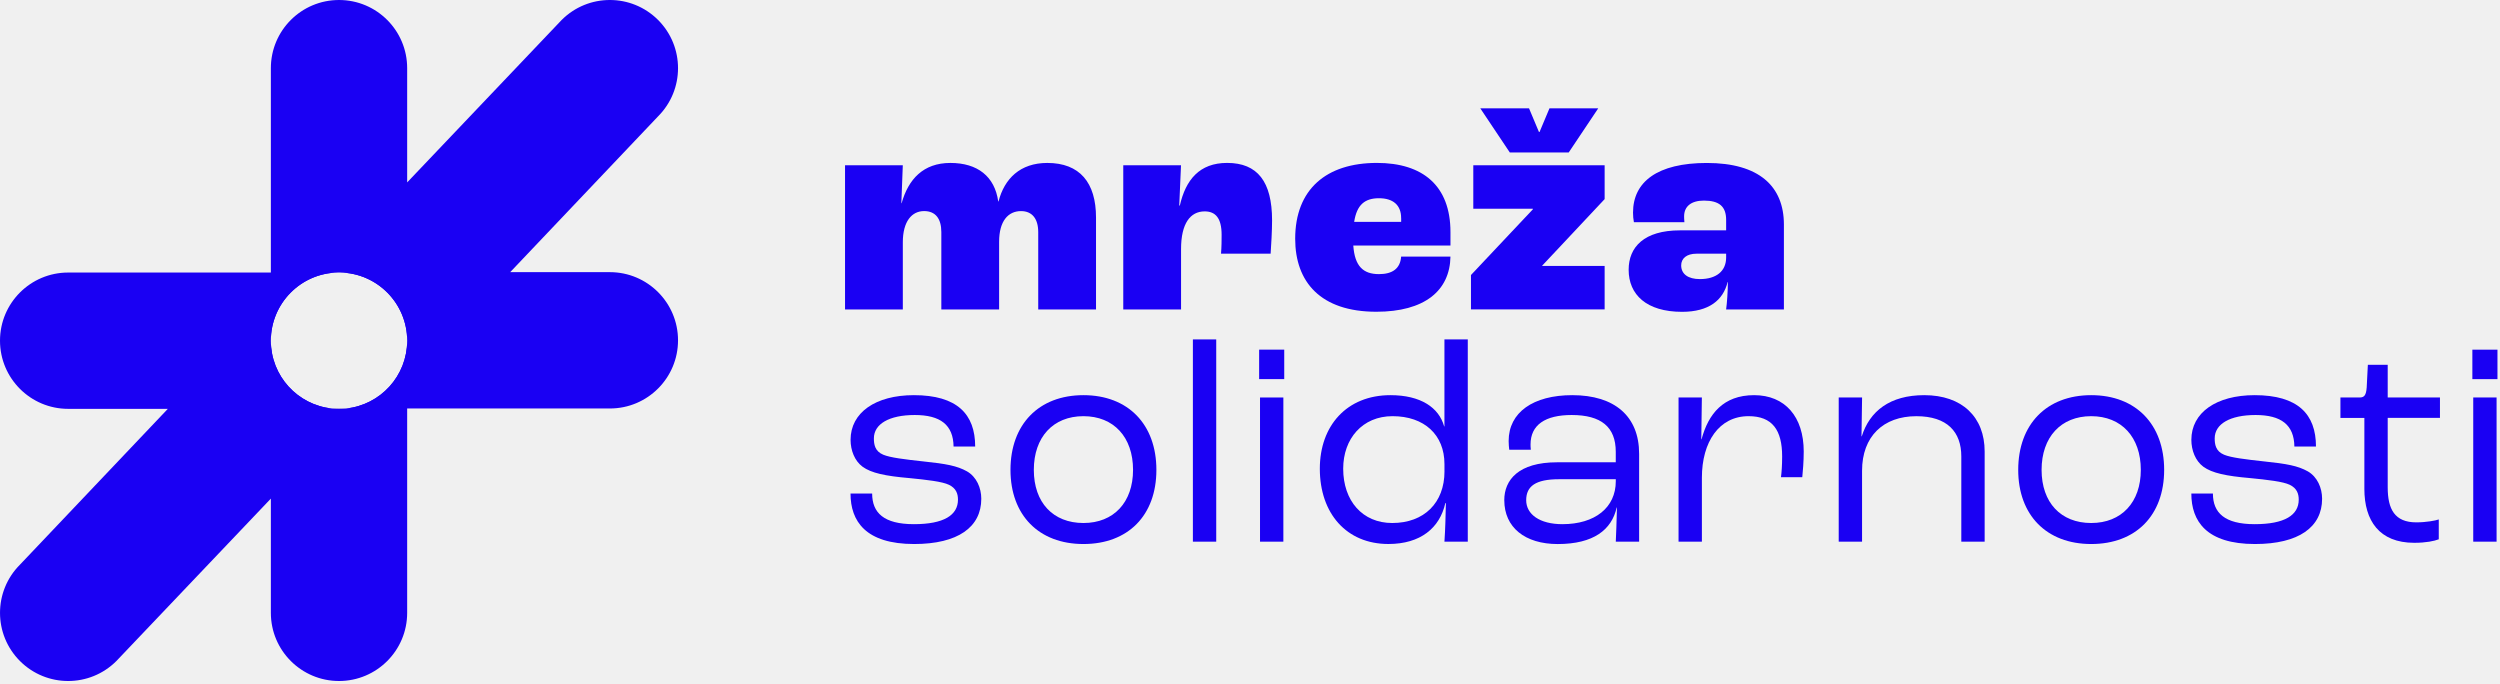
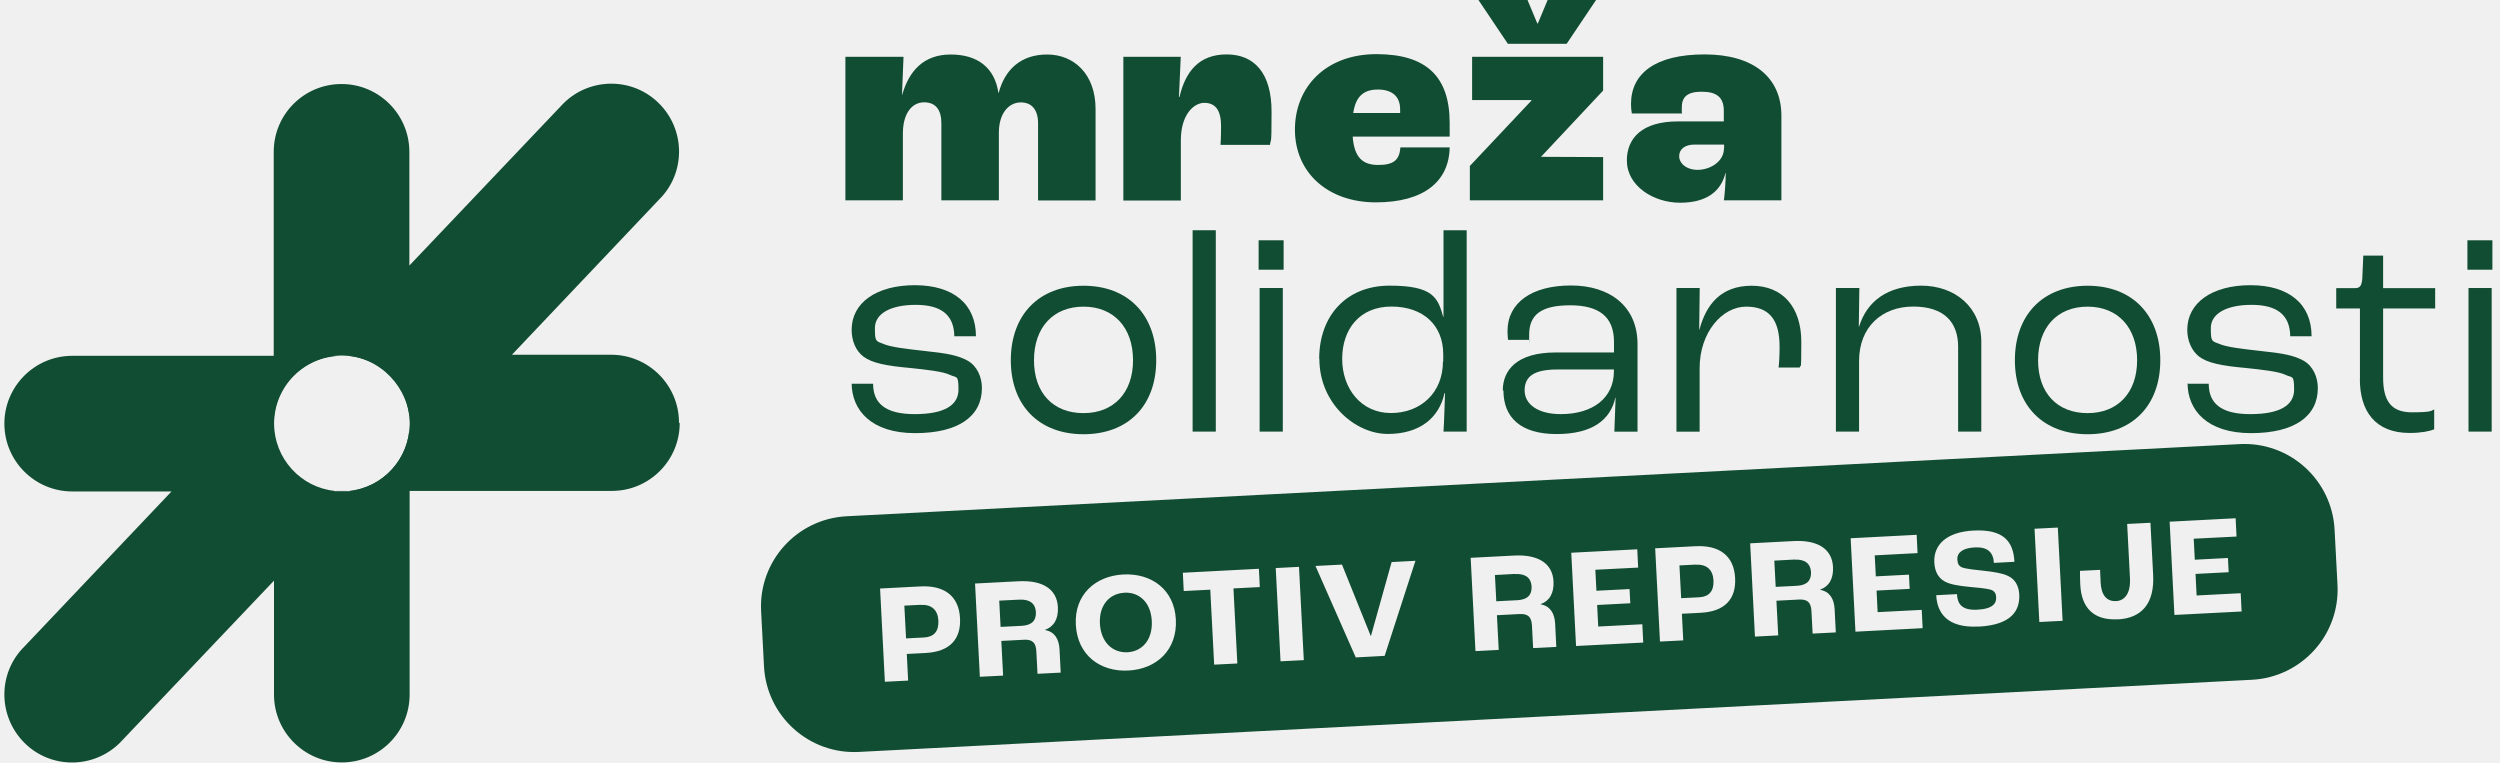
- <svg xmlns="http://www.w3.org/2000/svg" width="966" height="264" viewBox="0 0 966 264" fill="none">
-   <g clip-path="url(#clip0_166_147)">
-     <path d="M157.33 105.31V131.64C157.33 117.25 145.78 105.55 131.45 105.31H157.33Z" fill="#1A00F3" />
-     <path d="M157.33 131.64V236.81C157.33 251.35 145.54 263.14 131 263.14C116.46 263.14 104.66 251.35 104.66 236.81V192.66L44.96 255.43C34.68 265.71 18 265.71 7.72 255.43C-2.56 245.15 -2.57 228.47 7.72 218.18L64.85 157.98H26.34C11.8 157.98 0 146.19 0 131.64C0 117.09 11.8 105.31 26.34 105.31H130.55C116.21 105.54 104.66 117.25 104.66 131.64C104.66 145.28 115.02 156.5 128.3 157.84H133.69C146.97 156.5 157.33 145.28 157.33 131.64Z" fill="#1A00F3" />
-     <path d="M104.66 157.84V131.64C104.66 145.28 115.02 156.5 128.3 157.84H104.66Z" fill="#1A00F3" />
-     <path d="M261.99 131.5C261.99 146.05 250.2 157.84 235.65 157.84H133.69C146.97 156.5 157.33 145.28 157.33 131.64C157.33 117.25 145.78 105.55 131.45 105.31H130.55C116.21 105.54 104.66 117.25 104.66 131.64V26.34C104.66 11.79 116.45 0 131 0C145.55 0 157.33 11.79 157.33 26.34V70.48L217.03 7.71C227.32 -2.57 243.99 -2.57 254.28 7.71C264.56 18 264.56 34.68 254.28 44.96L197.14 105.16H235.65C250.2 105.16 261.99 116.96 261.99 131.5Z" fill="#1A00F3" />
-     <path d="M133.69 157.84C132.81 157.93 131.91 157.98 131 157.98C130.09 157.98 129.19 157.93 128.3 157.84H133.69Z" fill="#F7EEC6" />
-     <path d="M326.51 63.86H348.84L348.28 78.52H348.39C350.98 69.27 356.74 62.96 367.22 62.96C377.7 62.96 384.36 68.15 385.72 77.85H385.83C388.09 69.05 394.18 62.96 404.67 62.96C417.19 62.96 423.5 70.52 423.5 84.05V119.58H401.17V89.69C401.17 84.5 398.8 81.57 394.52 81.57C389.56 81.57 386.06 85.4 386.06 93.41V119.57H363.73V89.68C363.73 84.49 361.48 81.56 357.08 81.56C352.34 81.56 348.85 85.51 348.85 93.63V119.57H326.52V63.86H326.51Z" fill="#1A00F3" />
-     <path d="M434.01 63.86H456.34L455.66 79.42H455.89C458.15 69.5 463.45 62.95 474.16 62.95C485.89 62.95 491.53 70.17 491.53 85.17C491.53 89.23 491.19 94.87 490.97 98.03H471.8C472.03 95.44 472.03 92.39 472.03 90.7C472.03 84.27 469.66 81.68 465.49 81.68C459.96 81.68 456.36 86.3 456.36 96.23V119.58H434.03V63.87L434.01 63.86Z" fill="#1A00F3" />
-     <path d="M541.4 84.27C541.4 79.2 538.24 76.6 532.83 76.6C527.42 76.6 524.26 79.08 523.25 85.74H541.41V84.27H541.4ZM560.46 94.87H522.91C523.47 102.88 526.74 105.92 532.83 105.92C537.91 105.92 541.06 103.89 541.4 99.15H560.46C560.23 112.35 550.42 120.46 531.81 120.46C510.27 120.46 500.46 108.96 500.46 92.27C500.46 73.1 512.53 62.95 532.04 62.95C549.75 62.95 560.46 71.75 560.46 89.68V94.87Z" fill="#1A00F3" />
-     <path d="M571.99 41.87H590.82L594.65 51H594.88L598.71 41.87H617.55L606.16 58.9H583.38L571.99 41.87ZM568.38 106.27L592.29 80.89V80.66H569.28V63.86H620.03V76.94L595.9 102.65V102.76H620.03V119.56H568.38V106.25V106.27Z" fill="#1A00F3" />
-     <path d="M666.98 99.5V98.03H655.48C651.76 98.03 649.61 99.84 649.61 102.54C649.61 105.92 652.32 107.84 656.83 107.84C663.15 107.84 666.98 104.8 666.98 99.49V99.5ZM629.31 104.24C629.31 95.44 635.29 89.01 649.16 89.01H666.98V84.95C666.98 79.76 664.27 77.51 658.41 77.51C653.45 77.51 650.74 79.77 650.74 83.6C650.74 83.83 650.74 84.73 650.85 85.86H631.34C631.11 84.73 631 83.38 631 82.14C631 70.3 640.36 62.97 659.53 62.97C679.72 62.97 689.3 71.99 689.3 86.77V119.59H666.97C667.31 117.22 667.65 112.48 667.65 108.99H667.54C665.85 115.98 660.32 120.49 649.95 120.49C636.19 120.49 629.31 113.84 629.31 104.25V104.24Z" fill="#1A00F3" />
-     <path d="M328.65 190.7H337C337 198.14 341.51 202.54 353.13 202.54C364.75 202.54 370.16 199.04 370.16 193.07C370.16 190.81 369.48 188.67 366.66 187.32C364.07 186.08 358.2 185.4 351.32 184.73C342.19 183.94 336.66 182.81 333.28 180.33C330.23 178.07 328.66 174.01 328.66 169.95C328.66 159.46 338.25 152.69 353.13 152.69C369.82 152.69 376.81 160.02 376.81 172.54H368.46C368.35 164.19 363.38 160.36 353.46 160.36C343.54 160.36 337.67 163.86 337.67 169.38C337.67 171.64 338.01 174.34 341.28 175.7C343.99 176.83 349.51 177.5 356.84 178.3C365.52 179.2 369.81 179.99 373.64 182.13C377.36 184.27 379.17 188.56 379.17 192.73C379.17 203.67 370.15 210.21 353.23 210.21C334.51 210.21 328.64 201.41 328.64 190.7H328.65Z" fill="#1A00F3" />
-     <path d="M437.81 181.56C437.81 168.93 430.37 160.81 418.64 160.81C406.91 160.81 399.47 168.93 399.47 181.56C399.47 194.19 406.91 202.09 418.64 202.09C430.37 202.09 437.81 194.08 437.81 181.56ZM390.45 181.56C390.45 163.97 401.39 152.69 418.64 152.69C435.89 152.69 446.83 163.97 446.83 181.56C446.83 199.15 435.89 210.21 418.64 210.21C401.39 210.21 390.45 199.04 390.45 181.56Z" fill="#1A00F3" />
-     <path d="M460.93 131.15H469.95V209.3H460.93V131.15ZM486.87 153.59H495.89V209.3H486.87V153.59ZM486.53 135.1H496.23V146.49H486.53V135.1Z" fill="#1A00F3" />
-     <path d="M558.14 182.13V179.31C558.14 168.03 550.36 160.81 538.07 160.81C526.45 160.81 519.01 169.49 519.01 181.11C519.01 193.52 526.45 202.09 537.96 202.09C550.25 202.09 558.15 194.31 558.15 182.13H558.14ZM509.98 181.11C509.98 164.53 520.36 152.69 537.27 152.69C548.89 152.69 555.99 157.43 558.02 164.76H558.13V131.15H567.15V209.3H558.13C558.47 204.34 558.58 199.38 558.69 194.41H558.47C556.33 204 548.89 210.2 536.48 210.2C520.35 210.2 509.98 198.47 509.98 181.1V181.11Z" fill="#1A00F3" />
-     <path d="M624.34 185.96V185.17H602.46C593.33 185.17 589.72 187.88 589.72 193.29C589.72 198.7 594.91 202.54 603.7 202.54C616.33 202.54 624.34 196.11 624.34 185.96ZM581.25 193.29C581.25 185.4 586.78 178.63 601.66 178.63H624.33V174.57C624.33 164.98 618.69 160.36 607.3 160.36C597.04 160.36 591.4 164.19 591.4 171.75C591.4 172.09 591.4 172.88 591.51 173.78H583.17C583.06 172.99 582.94 171.41 582.94 170.4C582.94 159.35 592.41 152.69 607.53 152.69C623.88 152.69 633.36 160.81 633.36 175.36V209.31H624.34C624.45 206.72 624.68 201.53 624.79 196.12H624.68C622.76 204.69 615.77 210.22 601.9 210.22C589.27 210.22 581.26 203.79 581.26 193.3L581.25 193.29Z" fill="#1A00F3" />
-     <path d="M648.58 153.59H657.6L657.38 169.72H657.49C660.08 160.02 665.84 152.69 677.79 152.69C689.74 152.69 696.96 161.04 696.96 174.46C696.96 178.29 696.62 182.35 696.4 184.38H688.17C688.4 182.69 688.62 179.87 688.62 176.37C688.62 166.11 684.79 160.81 675.65 160.81C664.26 160.81 657.61 170.74 657.61 184.61V209.31H648.59V153.6L648.58 153.59Z" fill="#1A00F3" />
-     <path d="M710.49 153.59H719.51L719.28 168.59H719.39C722.44 158.89 730.22 152.69 743.52 152.69C758.18 152.69 766.87 161.15 766.87 174.46V209.31H757.85V176.38C757.85 166.91 752.44 160.82 740.48 160.82C727.74 160.82 719.5 168.6 719.5 181.91V209.31H710.48V153.6L710.49 153.59Z" fill="#1A00F3" />
-     <path d="M827.21 181.56C827.21 168.93 819.77 160.81 808.04 160.81C796.31 160.81 788.87 168.93 788.87 181.56C788.87 194.19 796.31 202.09 808.04 202.09C819.77 202.09 827.21 194.08 827.21 181.56ZM779.84 181.56C779.84 163.97 790.78 152.69 808.04 152.69C825.3 152.69 836.23 163.97 836.23 181.56C836.23 199.15 825.29 210.21 808.04 210.21C790.79 210.21 779.84 199.04 779.84 181.56Z" fill="#1A00F3" />
-     <path d="M846.72 190.7H855.07C855.07 198.14 859.58 202.54 871.2 202.54C882.82 202.54 888.23 199.04 888.23 193.07C888.23 190.81 887.55 188.67 884.74 187.32C882.15 186.08 876.28 185.4 869.4 184.73C860.26 183.94 854.74 182.81 851.36 180.33C848.31 178.07 846.74 174.01 846.74 169.95C846.74 159.46 856.33 152.69 871.21 152.69C887.9 152.69 894.89 160.02 894.89 172.54H886.55C886.44 164.19 881.47 160.36 871.55 160.36C861.63 160.36 855.76 163.86 855.76 169.38C855.76 171.64 856.1 174.34 859.37 175.7C862.08 176.83 867.6 177.5 874.93 178.3C883.61 179.2 887.9 179.99 891.73 182.13C895.45 184.27 897.26 188.56 897.26 192.73C897.26 203.67 888.24 210.21 871.32 210.21C852.6 210.21 846.73 201.41 846.73 190.7H846.72Z" fill="#1A00F3" />
-     <path d="M913.59 188.89V161.48H904.34V153.59H911.78C913.58 153.59 914.26 152.69 914.49 149.75L914.94 140.95H922.61V153.58H942.8V161.47H922.61V188.31C922.61 196.77 925.32 201.84 933.66 201.84C937.49 201.84 941.1 201.16 942.34 200.71V208.38C940.65 209.06 937.38 209.74 932.87 209.74C919.34 209.74 913.59 201.17 913.59 188.88V188.89Z" fill="#1A00F3" />
-     <path d="M955.66 153.59H964.68V209.3H955.66V153.59ZM955.32 135.1H965.02V146.49H955.32V135.1Z" fill="#1A00F3" />
-   </g>
-   <defs>
-     <clipPath id="clip0_166_147">
-       <rect width="965.02" height="263.14" fill="white" />
-     </clipPath>
-   </defs>
+ <svg xmlns="http://www.w3.org/2000/svg" width="200" height="61" viewBox="0 0 200 61" fill="none">
+   <path d="M32.778 28.444V33.869C32.778 30.899 30.402 28.487 27.432 28.444H32.778Z" fill="#114D33" />
+   <path d="M27.91 39.294H26.795C26.759 39.294 26.722 39.28 26.686 39.273H26.795C24.071 39.005 21.927 36.679 21.927 33.876C21.935 30.914 24.325 28.509 27.273 28.466H5.775C2.784 28.466 0.35 30.899 0.35 33.891C0.35 36.882 2.784 39.316 5.775 39.316H13.721L1.936 51.738C-0.186 53.846 -0.171 57.286 1.936 59.408C4.037 61.531 7.485 61.531 9.607 59.408L21.92 46.45V55.57C21.92 58.561 24.354 60.995 27.345 60.995C30.337 60.995 32.77 58.561 32.77 55.57V33.891C32.77 36.694 30.648 39.026 27.903 39.294H27.91Z" fill="#114D33" />
+   <path d="M54.377 33.847C54.377 36.839 51.943 39.273 48.952 39.273H27.91C30.655 39.005 32.778 36.672 32.778 33.869C32.778 31.066 30.402 28.487 27.432 28.444H27.244C24.296 28.487 21.898 30.899 21.898 33.869V12.147C21.898 9.134 24.332 6.722 27.324 6.722C30.315 6.722 32.749 9.155 32.749 12.147V21.244L45.062 8.286C47.184 6.164 50.632 6.164 52.733 8.286C54.855 10.409 54.855 13.856 52.733 15.957L40.955 28.379H48.894C51.885 28.379 54.319 30.812 54.319 33.804L54.362 33.847H54.377Z" fill="#114D33" />
+   <path d="M27.91 39.273C27.722 39.273 27.541 39.294 27.352 39.294C27.164 39.294 26.983 39.294 26.794 39.273H27.91Z" fill="#114D33" />
+   <path d="M67.683 4.542H72.282L72.159 7.576H72.18C72.716 5.679 73.89 4.36 76.056 4.36C78.221 4.36 79.583 5.432 79.873 7.432H79.894C80.373 5.614 81.626 4.36 83.77 4.36C85.913 4.36 87.645 5.925 87.645 8.714V16.036H83.045V9.865C83.045 8.793 82.553 8.192 81.662 8.192C80.771 8.192 79.909 8.974 79.909 10.626V16.029H75.31V9.858C75.31 8.786 74.853 8.185 73.926 8.185C72.999 8.185 72.231 9.011 72.231 10.684V16.029H67.632V4.542H67.675H67.683Z" fill="#114D33" />
+   <path d="M89.861 4.542H94.46L94.315 7.758H94.359C94.837 5.715 95.923 4.353 98.132 4.353C100.342 4.353 101.725 5.838 101.725 8.931C101.725 12.024 101.66 10.93 101.602 11.589H97.64C97.683 11.053 97.683 10.438 97.683 10.083C97.683 8.764 97.191 8.228 96.344 8.228C95.496 8.228 94.468 9.177 94.468 11.22V16.044H89.868V4.556V4.534L89.861 4.542Z" fill="#114D33" />
+   <path d="M112.011 8.75C112.011 7.699 111.352 7.163 110.236 7.163C109.121 7.163 108.462 7.678 108.259 9.039H112.011V8.728V8.75ZM115.951 10.93H108.215C108.339 12.581 108.998 13.197 110.258 13.197C111.518 13.197 111.953 12.784 112.033 11.792H115.973C115.929 14.515 113.908 16.189 110.07 16.189C106.231 16.189 103.594 13.813 103.594 10.372C103.594 6.932 106.093 4.331 110.113 4.331C114.133 4.331 115.973 6.149 115.973 9.836V10.908L115.951 10.93Z" fill="#114D33" />
+   <path d="M118.327 0H122.202L122.984 1.876H123.028L123.81 0H127.685L125.331 3.506H120.63L118.276 0H118.32H118.327ZM117.581 13.284L122.513 8.047V8.004H117.769V4.542H128.25V7.243L123.281 12.545L128.25 12.567V16.029H117.588V13.284H117.581Z" fill="#114D33" />
+   <path d="M137.927 11.879V11.567H135.551C134.79 11.567 134.334 11.937 134.334 12.495C134.334 13.052 134.892 13.588 135.819 13.588C136.746 13.588 137.919 12.973 137.919 11.857V11.879H137.927ZM130.147 12.85C130.147 11.031 131.386 9.713 134.233 9.713H137.905V8.866C137.905 7.794 137.347 7.337 136.13 7.337C134.913 7.337 134.544 7.816 134.544 8.598C134.544 9.38 134.544 8.822 134.566 9.076H130.546C130.502 8.851 130.481 8.562 130.481 8.315C130.481 5.882 132.422 4.353 136.362 4.353C140.302 4.353 142.512 6.208 142.512 9.264V16.029H137.912C137.977 15.537 138.057 14.566 138.057 13.842H138.035C137.688 15.283 136.55 16.218 134.406 16.218C132.262 16.218 130.155 14.856 130.155 12.879V12.857L130.147 12.85Z" fill="#114D33" />
+   <path d="M68.139 30.697H69.848C69.848 32.225 70.775 33.13 73.173 33.13C75.57 33.13 76.678 32.406 76.678 31.167C76.678 29.929 76.533 30.262 75.954 29.972C75.418 29.726 74.201 29.581 72.796 29.436C70.92 29.27 69.761 29.045 69.08 28.531C68.443 28.053 68.131 27.234 68.131 26.387C68.131 24.221 70.109 22.816 73.187 22.816C76.265 22.816 78.076 24.323 78.076 26.901H76.345C76.323 25.192 75.295 24.388 73.252 24.388C71.21 24.388 69.993 25.112 69.993 26.242C69.993 27.372 70.058 27.271 70.739 27.539C71.297 27.763 72.434 27.908 73.955 28.075C75.751 28.263 76.635 28.422 77.417 28.857C78.178 29.291 78.554 30.175 78.554 31.044C78.554 33.29 76.7 34.651 73.209 34.651C69.718 34.651 68.131 32.833 68.131 30.631V30.697H68.139Z" fill="#114D33" />
+   <path d="M90.643 28.82C90.643 26.22 89.115 24.532 86.681 24.532C84.248 24.532 82.719 26.206 82.719 28.82C82.719 31.435 84.248 33.05 86.681 33.05C89.115 33.05 90.643 31.399 90.643 28.82ZM80.865 28.82C80.865 25.192 83.11 22.859 86.681 22.859C90.252 22.859 92.498 25.192 92.498 28.82C92.498 32.449 90.252 34.738 86.681 34.738C83.11 34.738 80.865 32.428 80.865 28.82Z" fill="#114D33" />
+   <path d="M95.409 18.419H97.264V34.528H95.409V18.419ZM100.769 23.04H102.624V34.528H100.769V23.04ZM100.69 19.223H102.689V21.577H100.69V19.223Z" fill="#114D33" />
+   <path d="M115.458 28.922V28.342C115.458 26.01 113.85 24.525 111.315 24.525C108.78 24.525 107.375 26.322 107.375 28.712C107.375 31.102 108.903 33.043 111.272 33.043C113.64 33.043 115.436 31.435 115.436 28.915H115.458V28.922ZM105.535 28.712C105.535 25.286 107.679 22.852 111.17 22.852C114.661 22.852 115.031 23.823 115.458 25.351H115.48V18.419H117.334V34.528H115.48C115.545 33.499 115.56 32.486 115.603 31.457H115.56C115.125 33.434 113.582 34.716 111.018 34.716C108.454 34.716 105.55 32.304 105.55 28.712H105.528H105.535Z" fill="#114D33" />
+   <path d="M129.112 29.726V29.559H124.592C122.716 29.559 121.97 30.117 121.97 31.233C121.97 32.348 123.042 33.13 124.86 33.13C127.46 33.13 129.112 31.812 129.112 29.704V29.726ZM120.224 31.233C120.224 29.603 121.362 28.198 124.433 28.198H129.119V27.35C129.119 25.373 127.967 24.424 125.613 24.424C123.259 24.424 122.332 25.206 122.332 26.778C122.332 28.35 122.332 27.003 122.354 27.191H120.644C120.623 27.024 120.601 26.698 120.601 26.488C120.601 24.2 122.564 22.838 125.678 22.838C128.793 22.838 131.002 24.511 131.002 27.524V34.535H129.148C129.17 33.999 129.213 32.928 129.249 31.812H129.228C128.836 33.587 127.395 34.724 124.527 34.724C121.659 34.724 120.275 33.406 120.275 31.24H120.232L120.224 31.233Z" fill="#114D33" />
+   <path d="M134.124 23.041H135.978L135.935 26.365H135.956C136.492 24.366 137.666 22.859 140.143 22.859C142.62 22.859 144.105 24.569 144.105 27.357C144.105 30.146 144.04 28.987 143.982 29.4H142.287C142.33 29.052 142.367 28.473 142.367 27.748C142.367 25.626 141.584 24.532 139.687 24.532C137.789 24.532 135.971 26.575 135.971 29.443V34.535H134.117V23.048L134.124 23.041Z" fill="#114D33" />
+   <path d="M146.893 23.041H148.748L148.704 26.133H148.726C149.342 24.134 150.957 22.852 153.695 22.852C156.433 22.852 158.504 24.605 158.504 27.35V34.528H156.65V27.741C156.65 25.778 155.534 24.525 153.057 24.525C150.58 24.525 148.726 26.133 148.726 28.878V34.528H146.872V23.041H146.893Z" fill="#114D33" />
+   <path d="M170.97 28.82C170.97 26.22 169.441 24.532 167.008 24.532C164.574 24.532 163.046 26.206 163.046 28.82C163.046 31.435 164.574 33.05 167.008 33.05C169.441 33.05 170.97 31.399 170.97 28.82ZM161.191 28.82C161.191 25.192 163.437 22.859 167.008 22.859C170.579 22.859 172.824 25.192 172.824 28.82C172.824 32.449 170.579 34.738 167.008 34.738C163.437 34.738 161.191 32.428 161.191 28.82Z" fill="#114D33" />
+   <path d="M174.99 30.697H176.699C176.699 32.225 177.626 33.13 180.024 33.13C182.421 33.13 183.529 32.406 183.529 31.167C183.529 29.929 183.384 30.262 182.805 29.972C182.269 29.726 181.052 29.581 179.647 29.436C177.771 29.27 176.612 29.045 175.931 28.531C175.316 28.053 174.982 27.234 174.982 26.387C174.982 24.221 176.96 22.816 180.038 22.816C183.116 22.816 184.927 24.323 184.927 26.901H183.218C183.196 25.192 182.168 24.388 180.125 24.388C178.082 24.388 176.866 25.112 176.866 26.242C176.866 27.372 176.931 27.271 177.612 27.539C178.169 27.763 179.307 27.908 180.828 28.075C182.624 28.263 183.508 28.422 184.29 28.857C185.05 29.291 185.427 30.175 185.427 31.044C185.427 33.29 183.573 34.651 180.082 34.651C176.59 34.651 175.004 32.833 175.004 30.631L174.982 30.697H174.99Z" fill="#114D33" />
+   <path d="M188.795 30.327V24.677H186.898V23.048H188.426C188.795 23.048 188.94 22.86 188.984 22.265L189.063 20.448H190.65V23.048H194.814V24.677H190.65V30.204C190.65 31.957 191.207 32.985 192.939 32.985C194.67 32.985 194.467 32.84 194.735 32.761V34.347C194.387 34.492 193.706 34.637 192.772 34.637C189.991 34.637 188.788 32.862 188.788 30.327H188.795Z" fill="#114D33" />
+   <path d="M197.48 23.041H199.334V34.528H197.48V23.041ZM197.393 19.223H199.392V21.577H197.393V19.223Z" fill="#114D33" />
+   <path d="M121.202 45.914L119.594 46.001L119.703 48.102L121.405 48.015C122.187 47.971 122.564 47.602 122.528 46.914C122.491 46.255 122.064 45.878 121.202 45.922V45.914Z" fill="#114D33" />
+   <path d="M143.554 44.763L141.946 44.85L142.055 46.95L143.757 46.864C144.539 46.82 144.916 46.451 144.88 45.763C144.844 45.103 144.416 44.727 143.554 44.77V44.763Z" fill="#114D33" />
+   <path d="M135.645 45.168L134.355 45.233L134.493 47.855L135.934 47.783C136.717 47.739 137.122 47.298 137.079 46.428C137.035 45.581 136.536 45.125 135.652 45.175L135.645 45.168Z" fill="#114D33" />
+   <path d="M81.546 47.971L79.938 48.051L80.047 50.152L81.749 50.065C82.531 50.021 82.908 49.652 82.871 48.964C82.835 48.305 82.408 47.928 81.546 47.971Z" fill="#114D33" />
+   <path d="M89.948 47.421C88.767 47.479 87.92 48.399 87.992 49.884C88.072 51.39 89.014 52.238 90.194 52.18C91.375 52.122 92.222 51.18 92.143 49.666C92.063 48.181 91.129 47.356 89.948 47.414V47.421Z" fill="#114D33" />
+   <path d="M73.636 48.385L72.347 48.45L72.485 51.072L73.926 50.999C74.708 50.956 75.114 50.514 75.071 49.645C75.027 48.797 74.527 48.341 73.644 48.392L73.636 48.385Z" fill="#114D33" />
+   <path d="M186.999 46.783L186.767 42.372C186.557 38.381 183.16 35.318 179.169 35.528L67.733 41.3C63.742 41.511 60.678 44.907 60.888 48.898L61.12 53.31C61.33 57.301 64.727 60.364 68.718 60.154L180.154 54.382C184.145 54.172 187.209 50.775 186.999 46.783ZM74.064 52.238L72.543 52.317L72.651 54.447L70.79 54.541L70.406 47.081L73.615 46.914C75.519 46.812 76.707 47.653 76.802 49.456C76.888 51.115 76.005 52.136 74.056 52.238H74.064ZM83.002 53.911L82.907 52.107C82.871 51.426 82.611 51.144 81.908 51.18L80.104 51.274L80.249 54.048L78.388 54.142L78.004 46.682L81.481 46.501C83.451 46.4 84.559 47.16 84.631 48.565C84.682 49.514 84.305 50.137 83.61 50.383V50.405C84.356 50.535 84.718 51.108 84.762 51.948L84.856 53.809L82.995 53.904L83.002 53.911ZM90.267 53.643C88.014 53.759 86.189 52.411 86.066 49.971C85.942 47.58 87.616 46.074 89.868 45.958C92.121 45.842 93.946 47.167 94.069 49.558C94.192 51.999 92.526 53.527 90.267 53.643ZM98.995 53.078L97.133 53.172L96.822 47.175L94.699 47.283L94.627 45.82L100.711 45.502L100.784 46.965L98.676 47.073L98.987 53.071L98.995 53.078ZM102.442 52.904L102.058 45.444L103.92 45.349L104.304 52.81L102.442 52.904ZM110.772 52.469L108.461 52.593L105.238 45.277L107.36 45.168L109.656 50.869H109.678L111.33 44.965L113.235 44.864L110.772 52.469ZM122.651 51.854L122.557 50.05C122.52 49.369 122.26 49.087 121.557 49.123L119.753 49.217L119.898 51.991L118.037 52.086L117.653 44.625L121.13 44.444C123.1 44.343 124.208 45.103 124.28 46.508C124.331 47.457 123.954 48.08 123.259 48.326V48.348C124.005 48.478 124.367 49.051 124.411 49.891L124.505 51.752L122.643 51.846L122.651 51.854ZM126.084 51.68L125.7 44.219L130.98 43.944L131.053 45.407L127.627 45.581L127.714 47.261L130.365 47.124L130.423 48.261L127.772 48.399L127.859 50.123L131.386 49.941L131.458 51.405L126.077 51.68H126.084ZM136.072 49.022L134.551 49.101L134.66 51.231L132.798 51.325L132.414 43.864L135.623 43.698C137.528 43.596 138.716 44.437 138.81 46.24C138.897 47.899 138.013 48.92 136.065 49.022H136.072ZM145.01 50.695L144.916 48.891C144.88 48.21 144.619 47.928 143.917 47.964L142.113 48.058L142.258 50.832L140.396 50.927L140.013 43.466L143.489 43.285C145.459 43.184 146.568 43.944 146.64 45.349C146.691 46.298 146.314 46.921 145.619 47.167V47.189C146.365 47.319 146.727 47.892 146.77 48.732L146.865 50.593L145.003 50.688L145.01 50.695ZM148.436 50.521L148.052 43.06L153.333 42.785L153.405 44.248L149.979 44.429L150.066 46.11L152.717 45.972L152.775 47.109L150.124 47.247L150.211 48.971L153.738 48.79L153.811 50.253L148.429 50.535L148.436 50.521ZM158.28 50.123C155.716 50.253 154.97 48.985 154.897 47.617L156.556 47.529C156.599 48.334 156.954 48.84 158.2 48.775C159.46 48.71 159.721 48.239 159.692 47.769C159.678 47.45 159.533 47.254 159.229 47.167C158.895 47.073 158.12 47.001 157.49 46.943C156.751 46.87 155.991 46.762 155.549 46.501C155.057 46.218 154.781 45.712 154.745 44.994C154.673 43.589 155.723 42.553 157.874 42.445C160.243 42.322 161.068 43.271 161.155 44.944L159.511 45.031C159.468 44.183 159.004 43.741 157.983 43.792C156.976 43.843 156.563 44.241 156.585 44.741C156.607 45.103 156.715 45.299 156.983 45.4C157.273 45.509 158.062 45.596 158.7 45.661C159.547 45.755 160.185 45.856 160.641 46.074C161.192 46.327 161.503 46.849 161.539 47.551C161.604 48.819 160.952 49.992 158.287 50.13L158.28 50.123ZM163.147 49.76L162.763 42.3L164.625 42.206L165.009 49.666L163.147 49.76ZM169.427 49.543C167.5 49.645 166.515 48.638 166.421 46.769C166.399 46.392 166.399 45.922 166.399 45.668L168.007 45.588C168.022 45.827 168.029 46.269 168.051 46.61C168.101 47.551 168.485 48.131 169.297 48.087C169.985 48.051 170.456 47.457 170.398 46.269L170.173 41.916L172.035 41.822L172.252 45.994C172.368 48.276 171.339 49.449 169.434 49.55L169.427 49.543ZM173.954 49.196L173.57 41.735L178.85 41.46L178.923 42.923L175.497 43.097L175.584 44.777L178.235 44.639L178.293 45.777L175.642 45.914L175.729 47.638L179.256 47.457L179.328 48.92L173.947 49.196H173.954Z" fill="#114D33" />
</svg>
